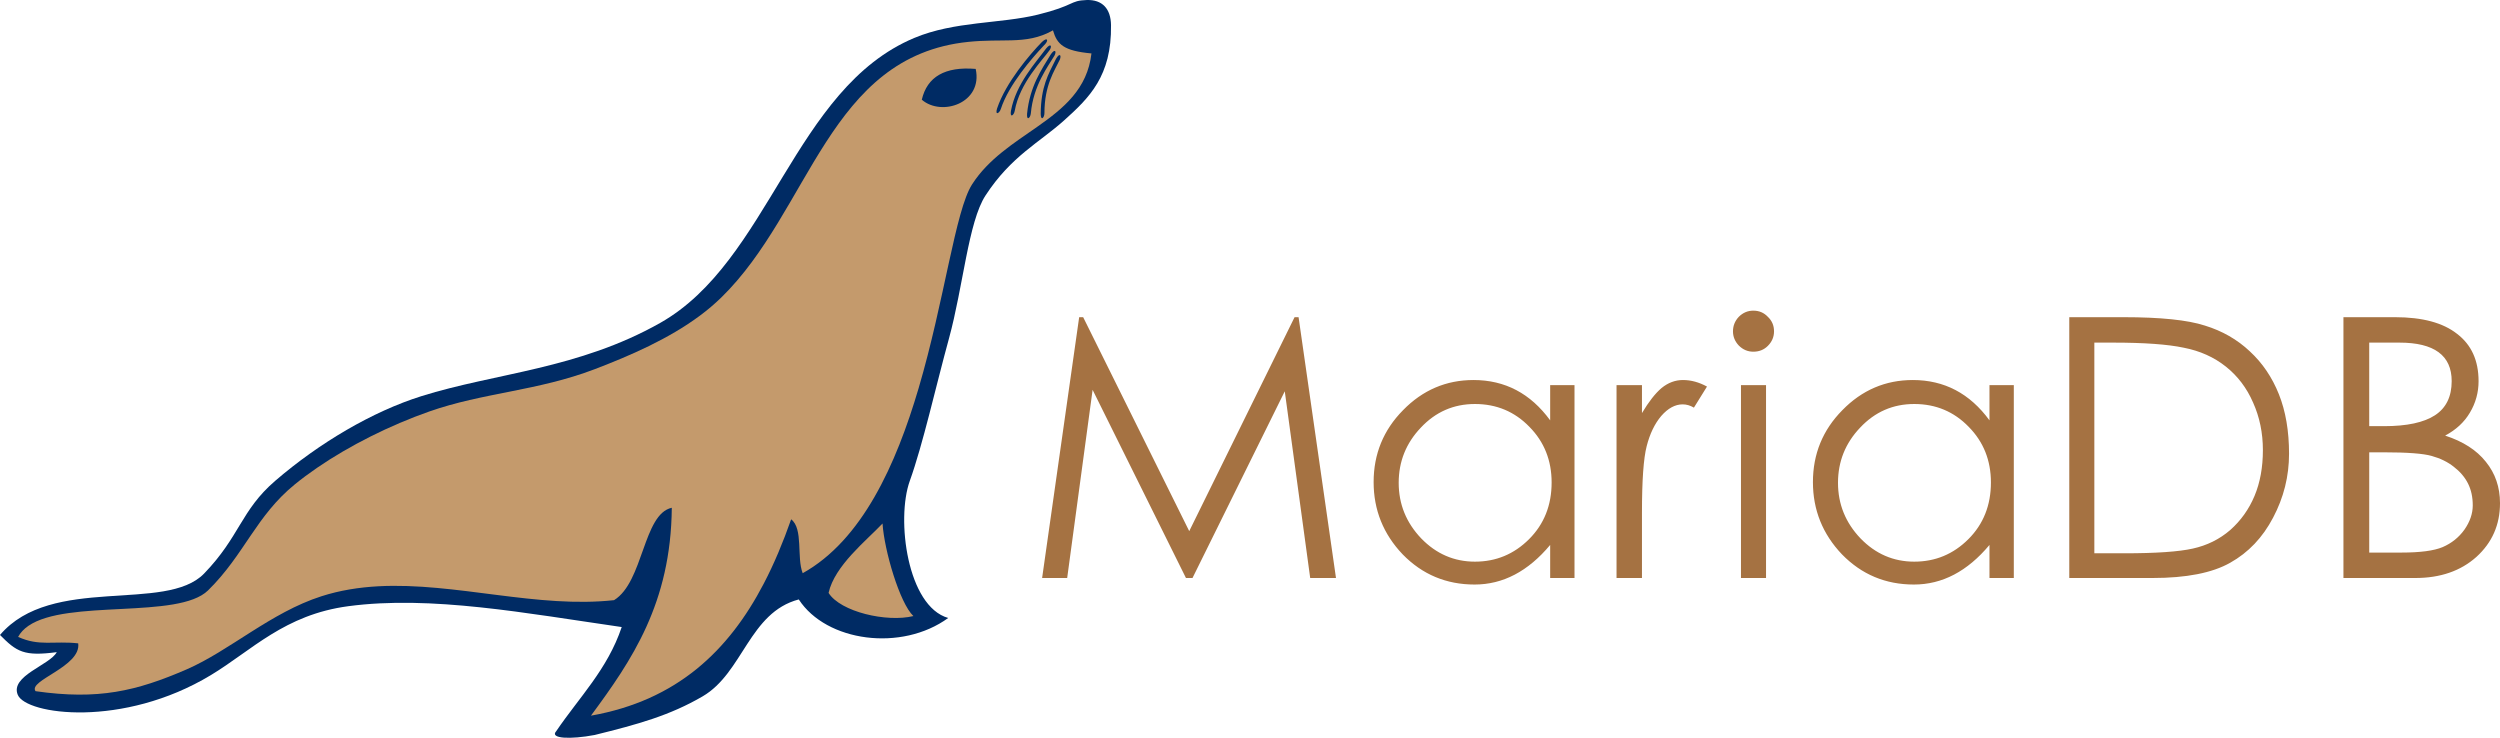
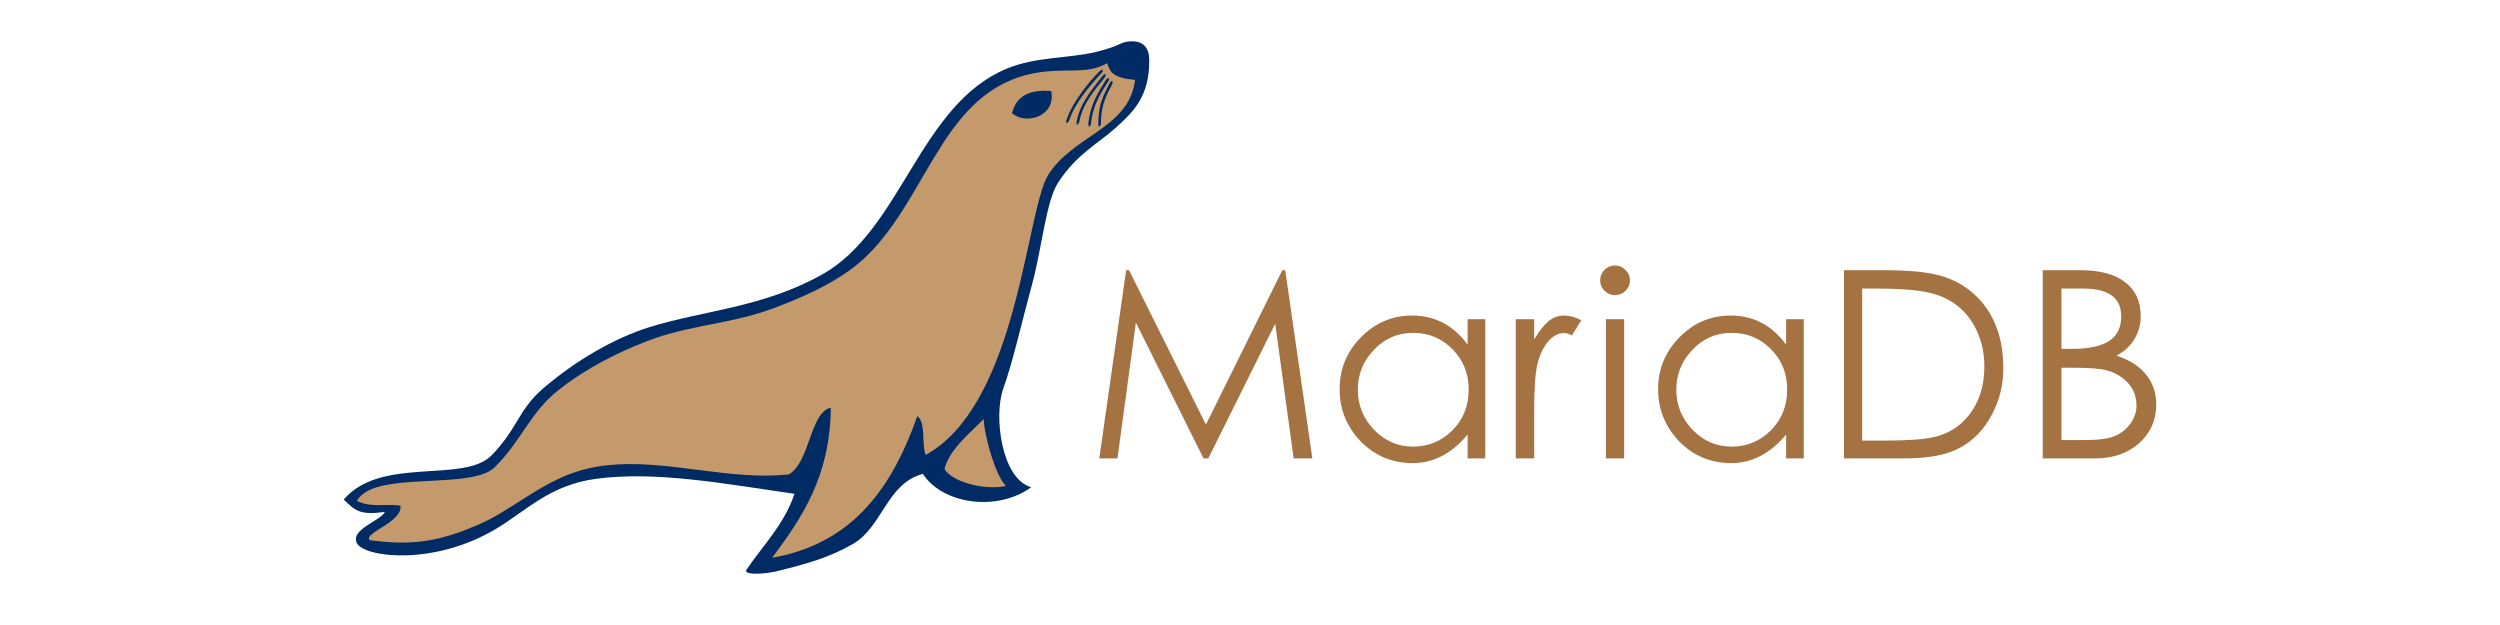
- <svg xmlns="http://www.w3.org/2000/svg" viewBox="0 0 511.524 150.961">
-   <path fill="#a57242" d="M391.383 77.757c6.44 0 11.668 2.75 15.682 8.25v-7.209h4.98v39.466h-4.98v-6.763c-4.51 5.4-9.662 8.101-15.46 8.101-5.797 0-10.702-2.056-14.716-6.169-3.964-4.162-5.946-9.092-5.946-14.79 0-5.748 2.007-10.653 6.02-14.717 4.014-4.112 8.82-6.169 14.42-6.169zm-89.886 0c6.441 0 11.669 2.75 15.682 8.25v-7.209h4.98v39.466h-4.98v-6.763c-4.509 5.4-9.662 8.101-15.46 8.101-5.797 0-10.702-2.056-14.716-6.169-3.964-4.162-5.946-9.092-5.946-14.79 0-5.748 2.007-10.653 6.02-14.717 4.014-4.112 8.82-6.169 14.42-6.169zM434.469 64.9c7.581 0 13.13.57 16.649 1.71 3.567 1.09 6.64 2.849 9.216 5.277 2.577 2.378 4.559 5.302 5.946 8.77 1.387 3.469 2.081 7.532 2.081 12.19 0 4.607-1.09 8.968-3.27 13.08-2.13 4.064-5.054 7.136-8.77 9.217-3.667 2.08-8.97 3.121-15.906 3.121h-17.02V64.9zm-73.121 13.899v39.466h-5.129V78.798zM221.626 64.899l21.702 43.777L264.882 64.9h.818l7.656 53.365h-5.277l-5.203-38.202-18.879 38.202h-1.338l-19.101-38.5-5.203 38.5h-5.128l7.581-53.365zM344.36 77.757c1.635 0 3.27.446 4.906 1.338l-2.676 4.311c-.743-.446-1.511-.669-2.304-.669-1.536 0-2.998.793-4.385 2.379-1.338 1.585-2.329 3.642-2.973 6.169-.644 2.477-.966 7.01-.966 13.6v13.38h-5.203V78.797h5.203v5.723c1.387-2.329 2.725-4.038 4.013-5.128 1.338-1.09 2.8-1.636 4.385-1.636zM490.044 64.9c5.599 0 9.835 1.14 12.71 3.42 2.923 2.229 4.384 5.45 4.384 9.661a12.34 12.34 0 0 1-1.783 6.467c-1.14 1.932-2.825 3.493-5.054 4.682 3.666 1.19 6.441 2.973 8.324 5.351 1.932 2.379 2.899 5.203 2.899 8.473 0 4.41-1.61 8.077-4.831 11-3.221 2.874-7.383 4.311-12.487 4.311H479.49V64.9zM391.68 82.663c-4.36 0-8.052 1.61-11.075 4.831-3.022 3.171-4.533 6.937-4.533 11.297s1.536 8.151 4.608 11.372c3.072 3.171 6.738 4.757 11 4.757 4.31 0 8.002-1.536 11.074-4.608 3.072-3.072 4.608-6.937 4.608-11.595 0-4.509-1.511-8.3-4.534-11.372-3.022-3.121-6.738-4.682-11.148-4.682zm-89.886 0c-4.36 0-8.052 1.61-11.074 4.831-3.023 3.171-4.534 6.937-4.534 11.297s1.536 8.151 4.608 11.372c3.072 3.171 6.739 4.757 11 4.757 4.31 0 8.002-1.536 11.074-4.608 3.072-3.072 4.609-6.937 4.609-11.595 0-4.509-1.512-8.3-4.534-11.372-3.023-3.121-6.739-4.682-11.149-4.682zm130.52-12.561h-3.791v43.108h6.169c6.441 0 11.099-.322 13.973-.966 2.923-.644 5.475-1.908 7.655-3.79 2.18-1.933 3.84-4.262 4.98-6.987 1.14-2.725 1.71-5.847 1.71-9.365s-.67-6.763-2.007-9.736c-1.288-2.973-3.147-5.426-5.574-7.359-2.428-1.932-5.302-3.22-8.622-3.864-3.27-.694-8.102-1.041-14.493-1.041zm55.426 22.446h-2.973v20.514h6.615c3.815 0 6.615-.372 8.398-1.115 1.834-.793 3.32-1.982 4.46-3.568 1.14-1.635 1.71-3.295 1.71-4.98 0-1.684-.323-3.17-.967-4.459-.644-1.288-1.61-2.428-2.899-3.419-1.238-.99-2.75-1.734-4.533-2.23-1.735-.495-5.005-.743-9.811-.743zm3.196-22.446h-6.17v17.095h3.048c4.658 0 8.126-.744 10.406-2.23 2.279-1.487 3.418-3.815 3.418-6.987 0-5.252-3.567-7.878-10.702-7.878zm-132.19-6.54c1.19 0 2.18.42 2.973 1.263.842.793 1.264 1.784 1.264 2.973 0 1.14-.422 2.13-1.264 2.973-.793.793-1.784 1.19-2.973 1.19-1.14 0-2.13-.422-2.973-1.264-.793-.843-1.189-1.809-1.189-2.9 0-1.139.396-2.13 1.19-2.972.842-.842 1.833-1.264 2.972-1.264z" />
-   <path fill="#002b64" d="M222.34.004c-3.513.112-2.401 1.125-9.993 2.993-7.666 1.886-17.03 1.308-25.285 4.77-24.643 10.335-29.588 45.658-51.99 58.311-16.746 9.459-33.64 10.213-48.83 14.973-9.982 3.13-20.902 9.55-29.946 17.343-7.02 6.052-7.203 11.373-14.538 18.963-7.846 8.119-31.182.137-41.758 12.563 3.407 3.445 4.9 4.41 11.615 3.516-1.39 2.635-9.584 4.855-7.98 8.73 1.687 4.08 21.497 6.844 39.506-4.029 8.386-5.063 15.066-12.361 28.128-14.103 16.902-2.253 36.374 1.445 55.94 4.266-2.9 8.651-8.726 14.404-13.392 21.294-1.445 1.556 2.903 1.73 7.862.79 8.921-2.206 15.35-3.982 22.084-7.901 8.272-4.815 9.525-17.16 19.674-19.832 5.655 8.691 21.034 10.744 30.578 3.792-8.374-2.37-10.689-20.194-7.862-28.049 2.678-7.435 5.323-19.328 8.02-29.155 2.895-10.555 3.963-23.859 7.467-29.235 5.27-8.089 11.095-10.867 16.152-15.428s9.685-9.001 9.533-19.439c-.048-3.361-1.787-5.235-4.984-5.133z" />
-   <path fill="#c49a6c" d="M215.447 6.206c.845 2.879 2.166 4.2 7.877 4.728-.834 7.241-5.665 11.202-11.08 15.002-4.766 3.343-9.988 6.561-13.343 11.783-3.437 5.348-5.62 23.654-10.949 41.732-4.607 15.62-11.564 31.065-23.713 37.832-1.269-3.194.162-9.09-2.362-11.028-1.634 4.658-3.48 9.103-5.644 13.234-7.128 13.626-17.683 23.828-35.321 26.943 8.369-11.325 16.371-23.02 16.544-42.539-5.89 1.274-5.765 15.187-11.816 18.906-3.88.422-7.81.42-11.766.182-16.245-.973-32.91-5.856-48.107-.98-10.347 3.321-18.81 11.156-27.572 14.956-10.298 4.466-18.097 6.303-30.92 4.466-1.63-2.193 9.385-5.024 8.726-9.786-5.019-.555-7.933.661-12.296-1.321.482-.887 1.19-1.627 2.081-2.243 7.996-5.534 30.709-1.307 36.787-7.275 3.752-3.681 6.214-7.535 8.762-11.28 2.472-3.635 5.027-7.169 8.92-10.353 1.437-1.176 3-2.338 4.658-3.472 6.633-4.54 14.839-8.657 22.915-11.495 11-3.867 22.148-4.186 33.874-8.666 7.244-2.769 15.12-6.188 21.542-10.973a43.001 43.001 0 0 0 4.3-3.65c18.335-17.873 21.97-49.401 50.575-52.339 3.459-.355 6.29-.24 8.868-.319 2.97-.088 5.6-.433 8.46-2.045zm-34.872 100.907c.342 5.464 3.513 16.304 6.314 18.939-5.484 1.334-14.932-.87-17.355-4.738 1.245-5.586 7.725-10.692 11.041-14.201z" />
-   <path fill="#002b64" d="M216.84 12.225c-1.077 2.26-3.139 5.172-3.139 10.923-.009.987-.75 1.663-.762.141.055-5.62 1.543-8.05 3.124-11.243.734-1.309 1.177-.77.777.179zm-1.085-.85c-1.27 2.155-4.33 6.086-4.835 11.816-.094.982-.893 1.59-.771.072.55-5.593 2.996-9.094 4.852-12.137.842-1.237 1.237-.66.754.248zm-.988-1.128c-1.448 2.04-6.157 6.762-7.142 12.43-.177.969-1.024 1.51-.775.007 1.02-5.529 5.079-9.874 7.184-12.747.943-1.164 1.288-.556.733.31zm-.883-1.258-.476.506c-2.105 2.258-6.997 7.764-8.627 12.803-.314.936-1.228 1.353-.769-.101 1.785-5.33 6.702-11.07 9.19-13.62 1.098-1.02 1.354-.368.682.412zm-25.275 11.41c1.091-4.686 4.736-6.821 11.028-6.3 1.518 6.994-6.979 9.816-11.028 6.3z" />
+ <svg xmlns="http://www.w3.org/2000/svg" width="160" height="40" viewBox="0 0 160 40" fill="none">
+   <path d="M110.755 20.195C112.216 20.195 113.401 20.816 114.311 22.057V20.43H115.441V29.338H114.311V27.812C113.289 29.031 112.12 29.64 110.806 29.64C109.491 29.64 108.379 29.176 107.468 28.248C106.569 27.308 106.12 26.196 106.12 24.91C106.12 23.612 106.575 22.505 107.485 21.588C108.395 20.659 109.485 20.195 110.755 20.195ZM90.371 20.195C91.832 20.195 93.018 20.816 93.928 22.057V20.43H95.057V29.338H93.928V27.812C92.905 29.031 91.737 29.64 90.422 29.64C89.107 29.64 87.995 29.176 87.085 28.248C86.186 27.308 85.736 26.196 85.736 24.91C85.736 23.612 86.191 22.505 87.101 21.588C88.012 20.659 89.102 20.195 90.371 20.195ZM120.526 17.293C122.245 17.293 123.503 17.422 124.301 17.679C125.11 17.925 125.807 18.322 126.391 18.87C126.976 19.407 127.425 20.067 127.74 20.85C128.054 21.633 128.212 22.55 128.212 23.601C128.212 24.641 127.965 25.625 127.47 26.554C126.987 27.471 126.324 28.164 125.481 28.634C124.65 29.104 123.447 29.339 121.874 29.339H118.015V17.293H120.526ZM103.944 20.43V29.339H102.781V20.43L103.944 20.43ZM72.259 17.293L77.18 27.174L82.068 17.293H82.254L83.99 29.339H82.793L81.613 20.716L77.332 29.339H77.028L72.697 20.648L71.517 29.339H70.354L72.073 17.293L72.259 17.293ZM100.092 20.195C100.462 20.195 100.833 20.296 101.204 20.497L100.597 21.47C100.429 21.369 100.255 21.319 100.075 21.319C99.727 21.319 99.395 21.498 99.08 21.856C98.777 22.214 98.552 22.678 98.406 23.249C98.26 23.808 98.187 24.831 98.187 26.319V29.339H97.007V20.43H98.187V21.722C98.502 21.196 98.805 20.81 99.097 20.564C99.401 20.318 99.732 20.195 100.092 20.195V20.195ZM133.129 17.293C134.399 17.293 135.359 17.55 136.011 18.065C136.674 18.568 137.005 19.295 137.005 20.246C137.009 20.76 136.869 21.265 136.601 21.705C136.342 22.142 135.96 22.494 135.455 22.762C136.286 23.031 136.916 23.433 137.343 23.97C137.781 24.507 138 25.145 138 25.883C138 26.878 137.635 27.706 136.904 28.366C136.174 29.014 135.23 29.339 134.073 29.339H130.736V17.293H133.129ZM110.823 21.302C109.834 21.302 108.997 21.666 108.311 22.393C107.626 23.109 107.283 23.959 107.283 24.943C107.283 25.927 107.631 26.783 108.328 27.51C109.025 28.226 109.856 28.584 110.823 28.584C111.8 28.584 112.637 28.237 113.334 27.544C114.03 26.85 114.379 25.978 114.379 24.926C114.379 23.908 114.036 23.053 113.351 22.359C112.665 21.655 111.823 21.302 110.823 21.302ZM90.439 21.302C89.45 21.302 88.613 21.666 87.927 22.393C87.242 23.109 86.899 23.959 86.899 24.943C86.899 25.927 87.248 26.783 87.944 27.51C88.641 28.226 89.472 28.584 90.439 28.584C91.416 28.584 92.253 28.237 92.95 27.544C93.647 26.85 93.995 25.978 93.995 24.926C93.995 23.908 93.652 23.053 92.967 22.359C92.281 21.655 91.439 21.302 90.439 21.302ZM120.037 18.467H119.178V28.198H120.577C122.037 28.198 123.093 28.125 123.745 27.98C124.408 27.834 124.987 27.549 125.481 27.124C125.976 26.688 126.352 26.162 126.611 25.547C126.869 24.932 126.998 24.227 126.998 23.433C126.998 22.639 126.846 21.907 126.543 21.235C126.251 20.564 125.829 20.011 125.279 19.574C124.729 19.138 124.077 18.848 123.324 18.702C122.582 18.546 121.487 18.467 120.037 18.467ZM132.606 23.534H131.932V28.164H133.432C134.297 28.164 134.932 28.08 135.337 27.913C135.753 27.733 136.09 27.465 136.348 27.107C136.607 26.738 136.736 26.363 136.736 25.983C136.736 25.603 136.663 25.267 136.517 24.977C136.371 24.686 136.152 24.428 135.859 24.205C135.578 23.981 135.236 23.813 134.831 23.701C134.438 23.59 133.696 23.534 132.606 23.534ZM133.331 18.467H131.932V22.326H132.623C133.679 22.326 134.466 22.158 134.983 21.823C135.5 21.487 135.758 20.961 135.758 20.245C135.758 19.06 134.949 18.467 133.331 18.467ZM103.354 16.991C103.624 16.991 103.848 17.086 104.028 17.276C104.219 17.455 104.315 17.679 104.315 17.947C104.315 18.204 104.219 18.428 104.028 18.618C103.848 18.797 103.624 18.887 103.354 18.887C103.095 18.887 102.871 18.792 102.68 18.602C102.5 18.411 102.41 18.193 102.41 17.947C102.41 17.69 102.5 17.466 102.68 17.276C102.871 17.086 103.096 16.991 103.354 16.991Z" fill="#A57242" />
+   <path d="M72.421 2.645C71.624 2.67 71.876 2.899 70.155 3.32C68.416 3.746 66.293 3.615 64.421 4.397C58.832 6.73 57.711 14.703 52.631 17.559C48.833 19.694 45.002 19.864 41.557 20.939C39.294 21.645 36.817 23.094 34.766 24.853C33.174 26.219 33.133 27.42 31.47 29.134C29.69 30.966 24.398 29.165 22 31.969C22.773 32.747 23.111 32.965 24.634 32.763C24.319 33.358 22.46 33.859 22.824 34.733C23.207 35.654 27.699 36.278 31.783 33.824C33.685 32.681 35.2 31.034 38.162 30.641C41.995 30.132 46.41 30.967 50.848 31.604C50.19 33.556 48.869 34.855 47.811 36.41C47.483 36.761 48.469 36.801 49.593 36.589C51.617 36.091 53.075 35.69 54.602 34.805C56.477 33.718 56.762 30.932 59.063 30.329C60.346 32.29 63.833 32.754 65.997 31.184C64.098 30.65 63.573 26.626 64.215 24.853C64.822 23.175 65.422 20.491 66.033 18.272C66.69 15.89 66.932 12.887 67.727 11.674C68.922 9.848 70.243 9.221 71.389 8.191C72.536 7.162 73.586 6.159 73.551 3.803C73.54 3.045 73.146 2.622 72.421 2.645H72.421Z" fill="#002B64" />
+   <path d="M70.858 4.045C71.049 4.694 71.349 4.993 72.644 5.112C72.455 6.746 71.359 7.64 70.131 8.498C69.05 9.253 67.866 9.979 67.105 11.158C66.326 12.365 65.831 16.497 64.623 20.577C63.578 24.103 62 27.59 59.245 29.117C58.957 28.396 59.282 27.065 58.709 26.628C58.339 27.679 57.92 28.682 57.429 29.615C55.813 32.691 53.419 34.993 49.42 35.696C51.318 33.14 53.132 30.5 53.171 26.095C51.836 26.382 51.864 29.523 50.492 30.362C49.612 30.457 48.721 30.457 47.824 30.403C44.14 30.183 40.36 29.081 36.914 30.182C34.568 30.931 32.649 32.7 30.662 33.558C28.326 34.566 26.558 34.98 23.65 34.566C23.28 34.071 25.778 33.432 25.629 32.357C24.49 32.232 23.83 32.506 22.84 32.059C22.95 31.858 23.11 31.692 23.312 31.552C25.125 30.303 30.276 31.257 31.654 29.91C32.505 29.079 33.063 28.209 33.641 27.364C34.202 26.544 34.781 25.746 35.664 25.027C35.99 24.762 36.344 24.5 36.721 24.244C38.225 23.219 40.086 22.29 41.917 21.649C44.411 20.776 46.94 20.704 49.599 19.693C51.242 19.068 53.028 18.296 54.484 17.216C54.827 16.963 55.152 16.688 55.459 16.392C59.617 12.358 60.441 5.241 66.928 4.578C67.713 4.498 68.355 4.524 68.939 4.506C69.613 4.486 70.209 4.408 70.858 4.045ZM62.95 26.821C63.027 28.055 63.746 30.502 64.381 31.096C63.138 31.397 60.995 30.9 60.446 30.027C60.728 28.766 62.198 27.613 62.95 26.821Z" fill="#C49A6C" />
+   <path d="M71.174 5.403C70.929 5.913 70.462 6.571 70.462 7.869C70.46 8.091 70.291 8.244 70.289 7.901C70.301 6.632 70.639 6.083 70.997 5.363C71.164 5.067 71.264 5.189 71.174 5.403ZM70.927 5.211C70.639 5.698 69.945 6.585 69.831 7.878C69.81 8.1 69.629 8.237 69.656 7.895C69.781 6.632 70.335 5.842 70.756 5.155C70.947 4.876 71.037 5.006 70.927 5.211V5.211ZM70.703 4.957C70.375 5.417 69.307 6.483 69.084 7.762C69.044 7.981 68.852 8.103 68.908 7.764C69.139 6.516 70.06 5.535 70.537 4.887C70.751 4.624 70.829 4.761 70.703 4.957ZM70.503 4.673L70.395 4.787C69.918 5.297 68.808 6.539 68.439 7.677C68.368 7.888 68.16 7.982 68.264 7.654C68.669 6.451 69.784 5.155 70.349 4.58C70.597 4.349 70.656 4.497 70.503 4.673ZM64.771 7.248C65.019 6.19 65.845 5.709 67.272 5.826C67.617 7.405 65.69 8.042 64.771 7.248Z" fill="#002B64" />
</svg>
